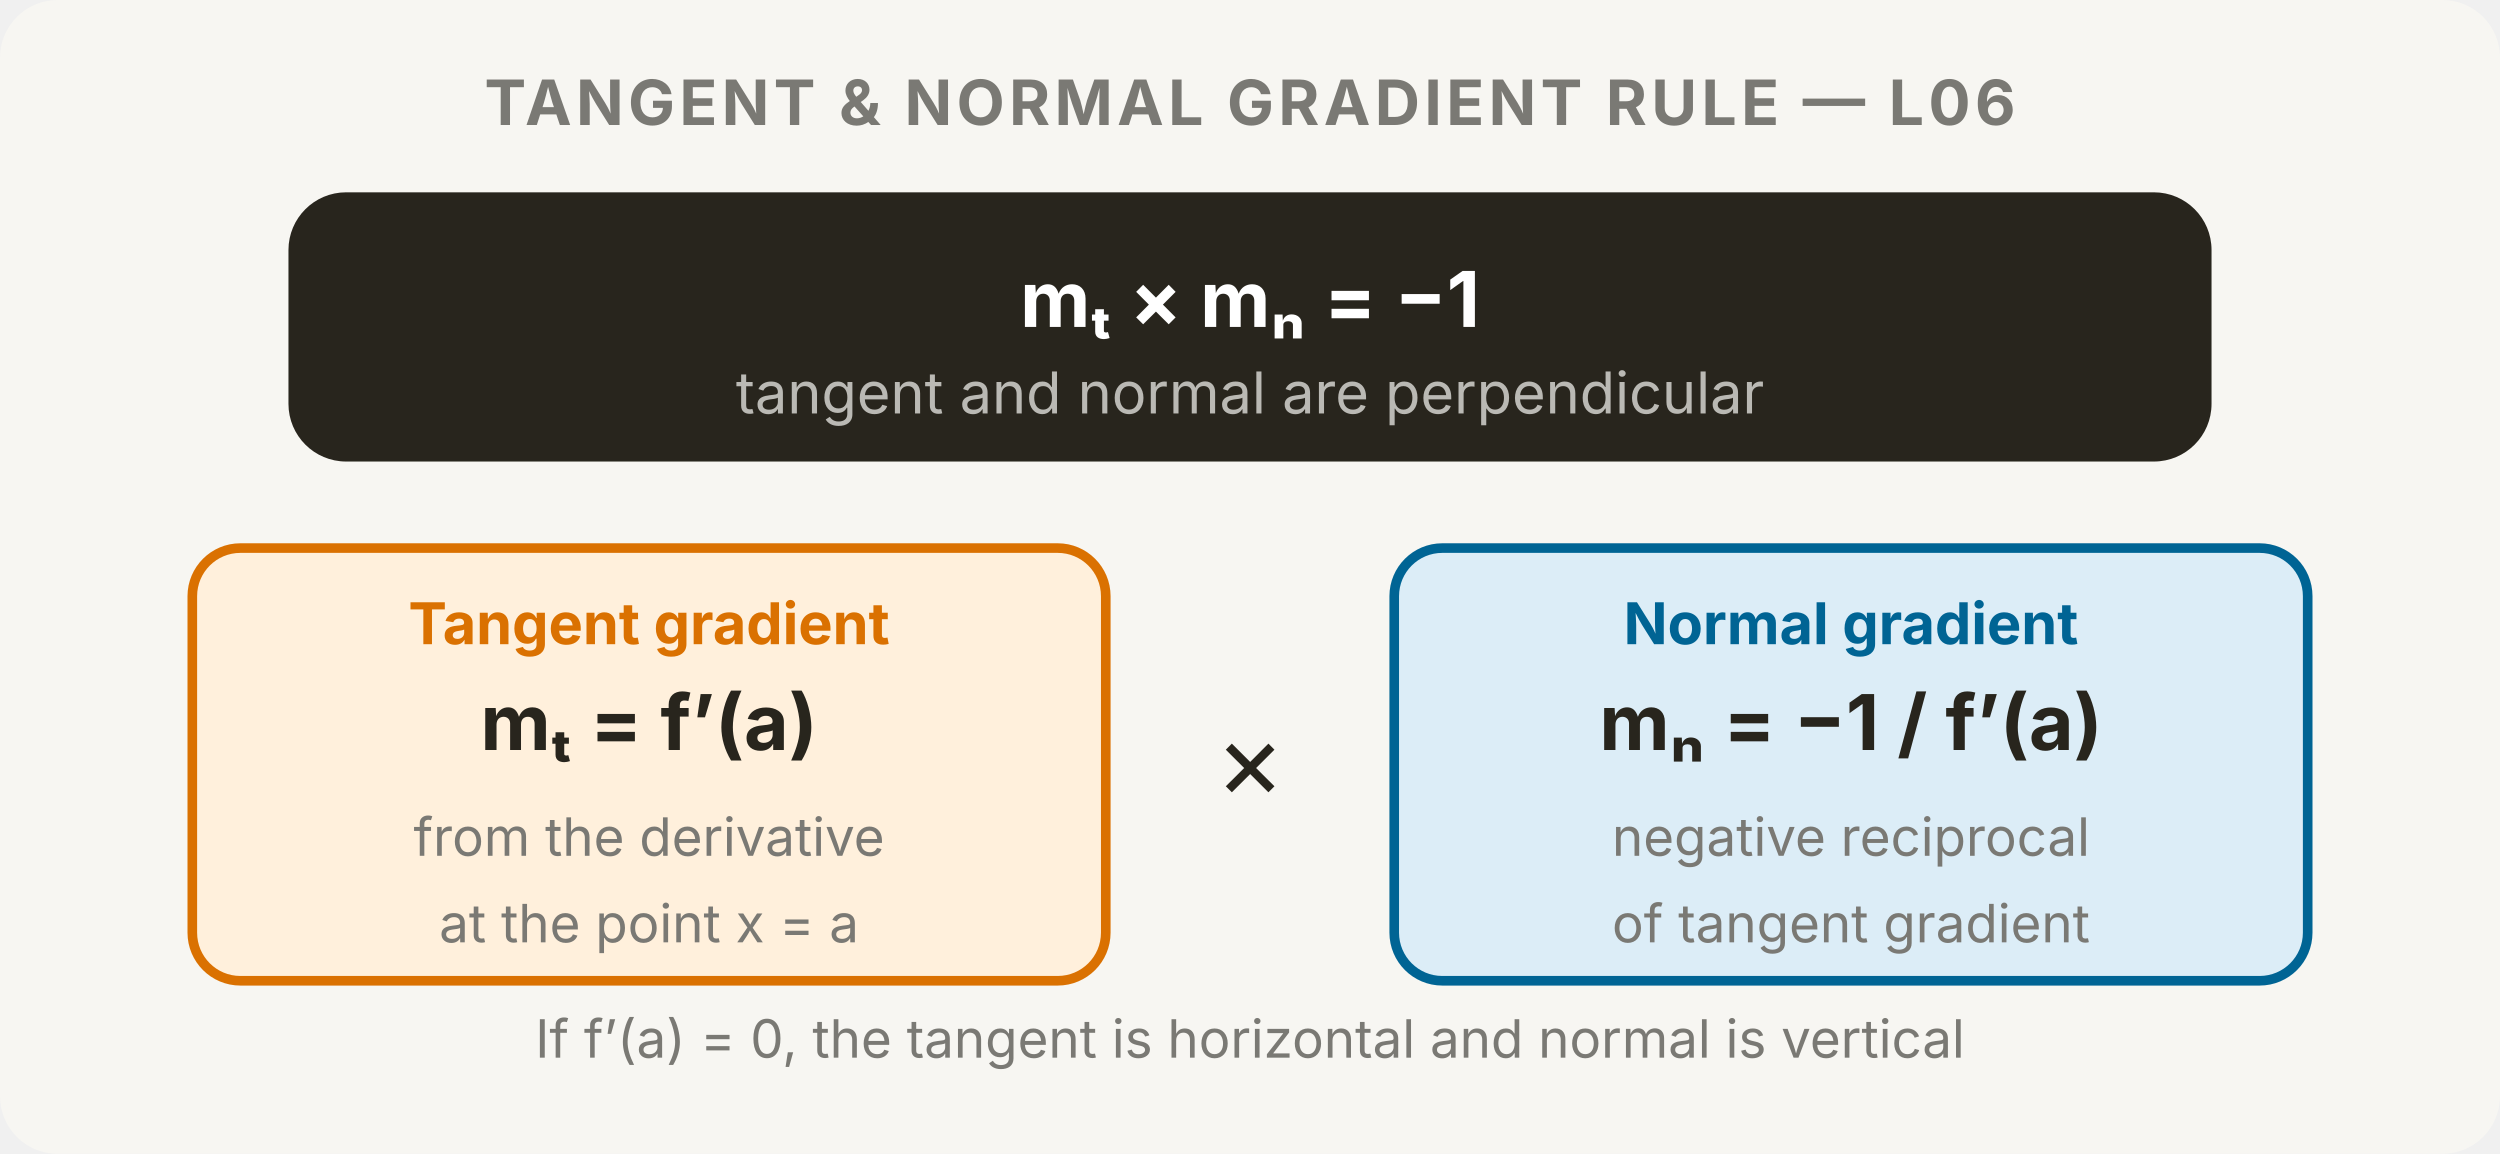
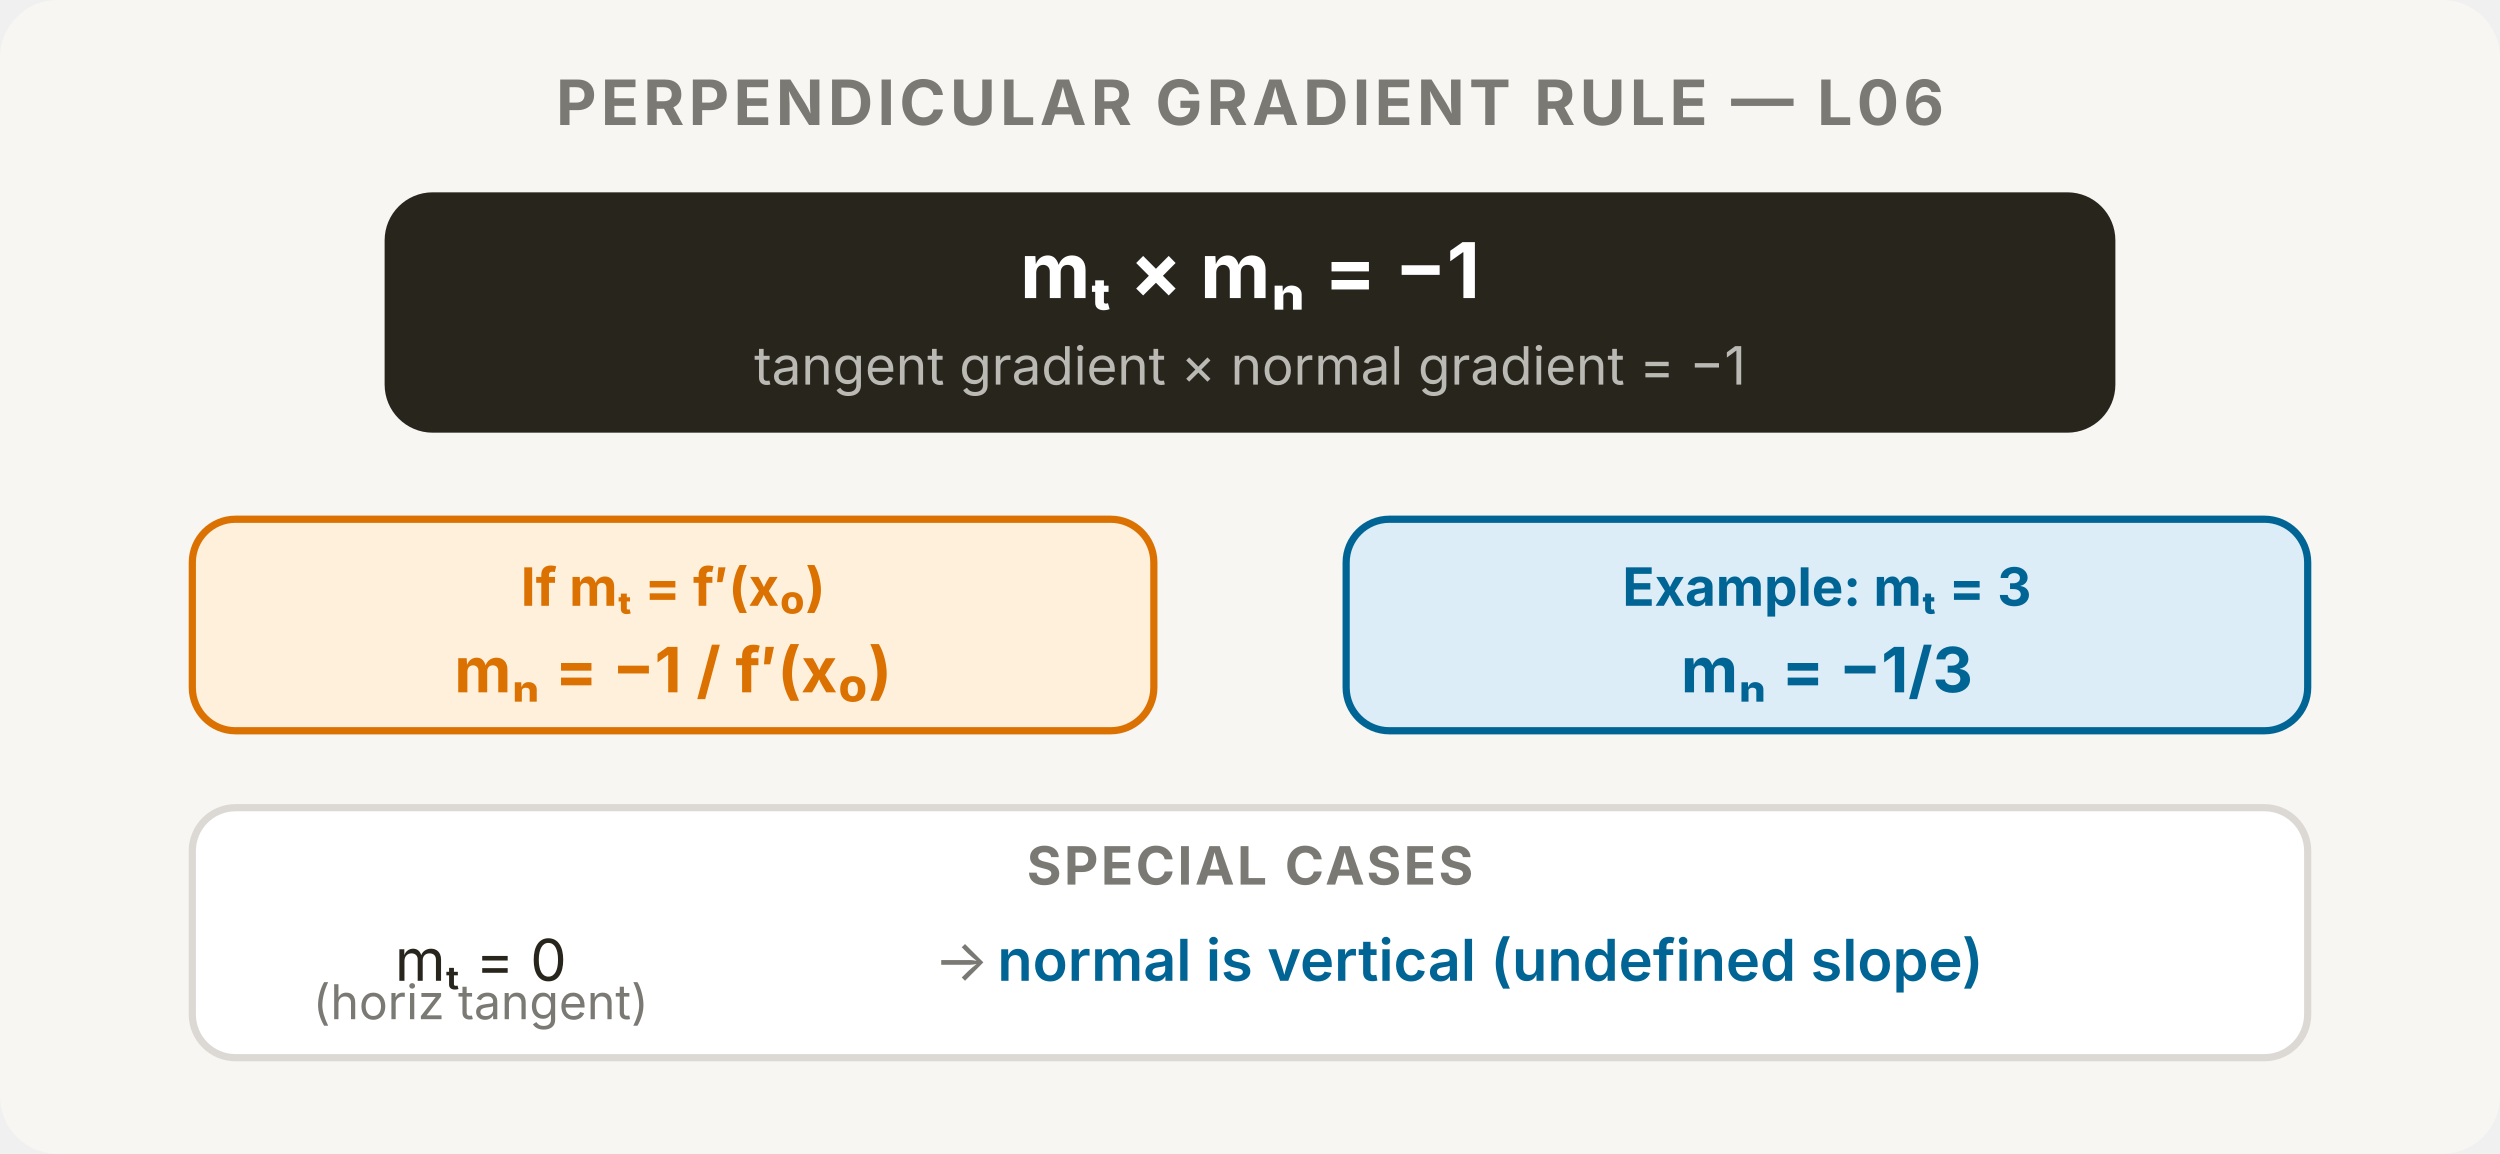
<svg xmlns="http://www.w3.org/2000/svg" viewBox="0 0 520 240" font-family="Inter,Helvetica Neue,sans-serif">
  <rect width="520" height="240" fill="#f7f6f2" rx="12" />
-   <text x="260" y="26" font-size="13" font-weight="700" fill="#7a7974" text-anchor="middle" letter-spacing="0.07em">TANGENT &amp; NORMAL GRADIENT RULE — L06</text>
-   <rect x="60" y="40" width="400" height="56" rx="12" fill="#28251d" />
-   <text x="260" y="68" font-size="16" font-weight="700" fill="#fff" text-anchor="middle">mₜ × mₙ = −1</text>
-   <text x="260" y="86" font-size="12" fill="#bab9b4" text-anchor="middle">tangent and normal are perpendicular</text>
-   <rect x="40" y="114" width="190" height="90" rx="10" fill="#fff0dc" stroke="#da7101" stroke-width="2" />
-   <text x="135" y="134" font-size="12" fill="#da7101" font-weight="700" text-anchor="middle">Tangent gradient</text>
-   <text x="135" y="156" font-size="16" fill="#28251d" font-weight="700" text-anchor="middle">mₜ = f’(a)</text>
-   <text x="135" y="178" font-size="11" fill="#7a7974" text-anchor="middle">from the derivative</text>
-   <text x="135" y="196" font-size="11" fill="#7a7974" text-anchor="middle">at the point x = a</text>
-   <rect x="290" y="114" width="190" height="90" rx="10" fill="#dcedf7" stroke="#006494" stroke-width="2" />
-   <text x="385" y="134" font-size="12" fill="#006494" font-weight="700" text-anchor="middle">Normal gradient</text>
-   <text x="385" y="156" font-size="16" fill="#28251d" font-weight="700" text-anchor="middle">mₙ = −1 / f’(a)</text>
-   <text x="385" y="178" font-size="11" fill="#7a7974" text-anchor="middle">negative reciprocal</text>
-   <text x="385" y="196" font-size="11" fill="#7a7974" text-anchor="middle">of tangent gradient</text>
-   <text x="260" y="166" font-size="22" fill="#28251d" text-anchor="middle">×</text>
-   <text x="260" y="220" font-size="11" fill="#7a7974" text-anchor="middle">If f’(a) = 0, the tangent is horizontal and normal is vertical</text>
+   <text x="260" y="26" font-size="13" font-weight="700" fill="#7a7974" text-anchor="middle" letter-spacing="0.07em">PERPENDICULAR GRADIENT RULE — L06</text>
+   <rect x="80" y="40" width="360" height="50" rx="10" fill="#28251d" />
+   <text x="260" y="62" font-size="16" font-weight="700" fill="#fff" text-anchor="middle">mₜ × mₙ = −1</text>
+   <text x="260" y="80" font-size="11" fill="#bab9b4" text-anchor="middle">tangent gradient × normal gradient = −1</text>
+   <rect x="40" y="108" width="200" height="44" rx="9" fill="#fff0dc" stroke="#da7101" stroke-width="1.5" />
+   <text x="140" y="126" font-size="11" font-weight="700" fill="#da7101" text-anchor="middle">If mₜ = f′(x₀)</text>
+   <text x="140" y="144" font-size="13" fill="#da7101" font-weight="700" text-anchor="middle">mₙ = −1 / f′(x₀)</text>
+   <rect x="280" y="108" width="200" height="44" rx="9" fill="#dcedf7" stroke="#006494" stroke-width="1.5" />
+   <text x="380" y="126" font-size="11" font-weight="700" fill="#006494" text-anchor="middle">Example: mₜ = 3</text>
+   <text x="380" y="144" font-size="13" fill="#006494" font-weight="700" text-anchor="middle">mₙ = −1/3</text>
+   <rect x="40" y="168" width="440" height="52" rx="9" fill="#fff" stroke="#dcd9d5" stroke-width="1.5" />
+   <text x="260" y="184" font-size="11" font-weight="700" fill="#7a7974" text-anchor="middle" letter-spacing="0.05em">SPECIAL CASES</text>
+   <text x="100" y="204" font-size="12" fill="#28251d" text-anchor="middle">mₜ = 0</text>
+   <text x="200" y="204" font-size="12" fill="#7a7974" text-anchor="middle">→</text>
+   <text x="310" y="204" font-size="12" fill="#006494" font-weight="600" text-anchor="middle">normal is vertical (undefined slope)</text>
+   <text x="100" y="212" font-size="10" fill="#7a7974" text-anchor="middle">(horiz tangent)</text>
</svg>
